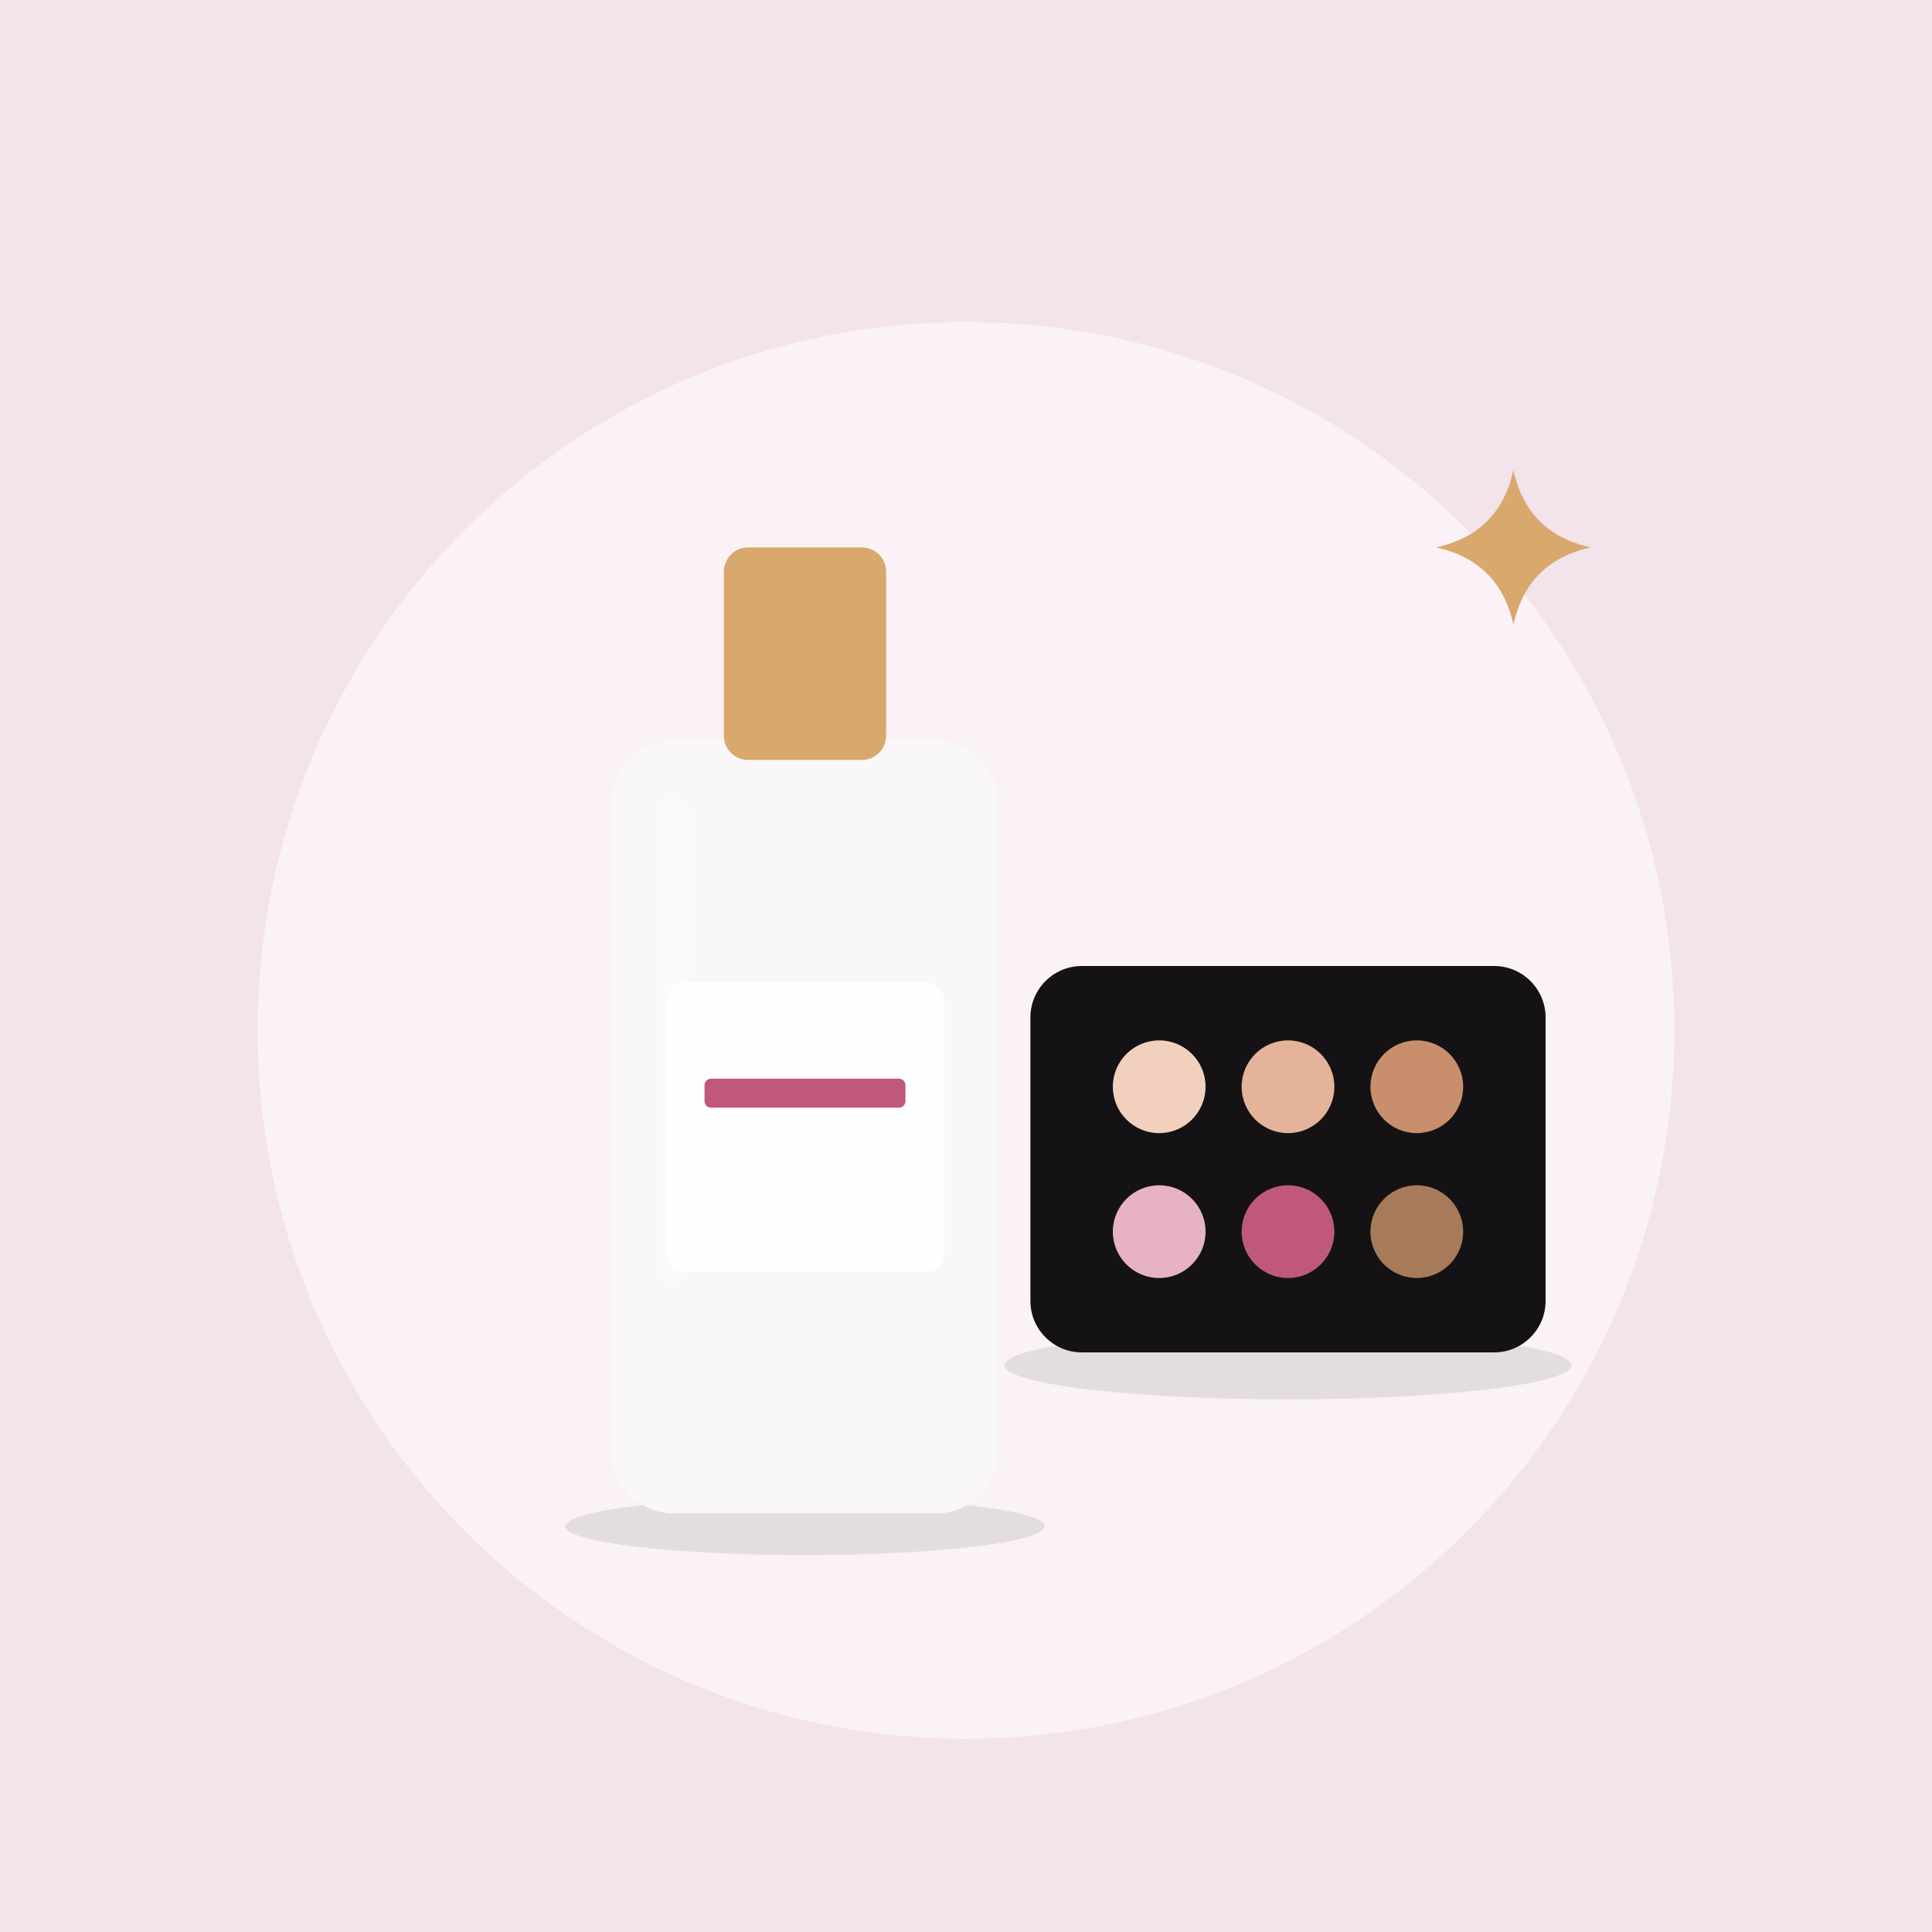
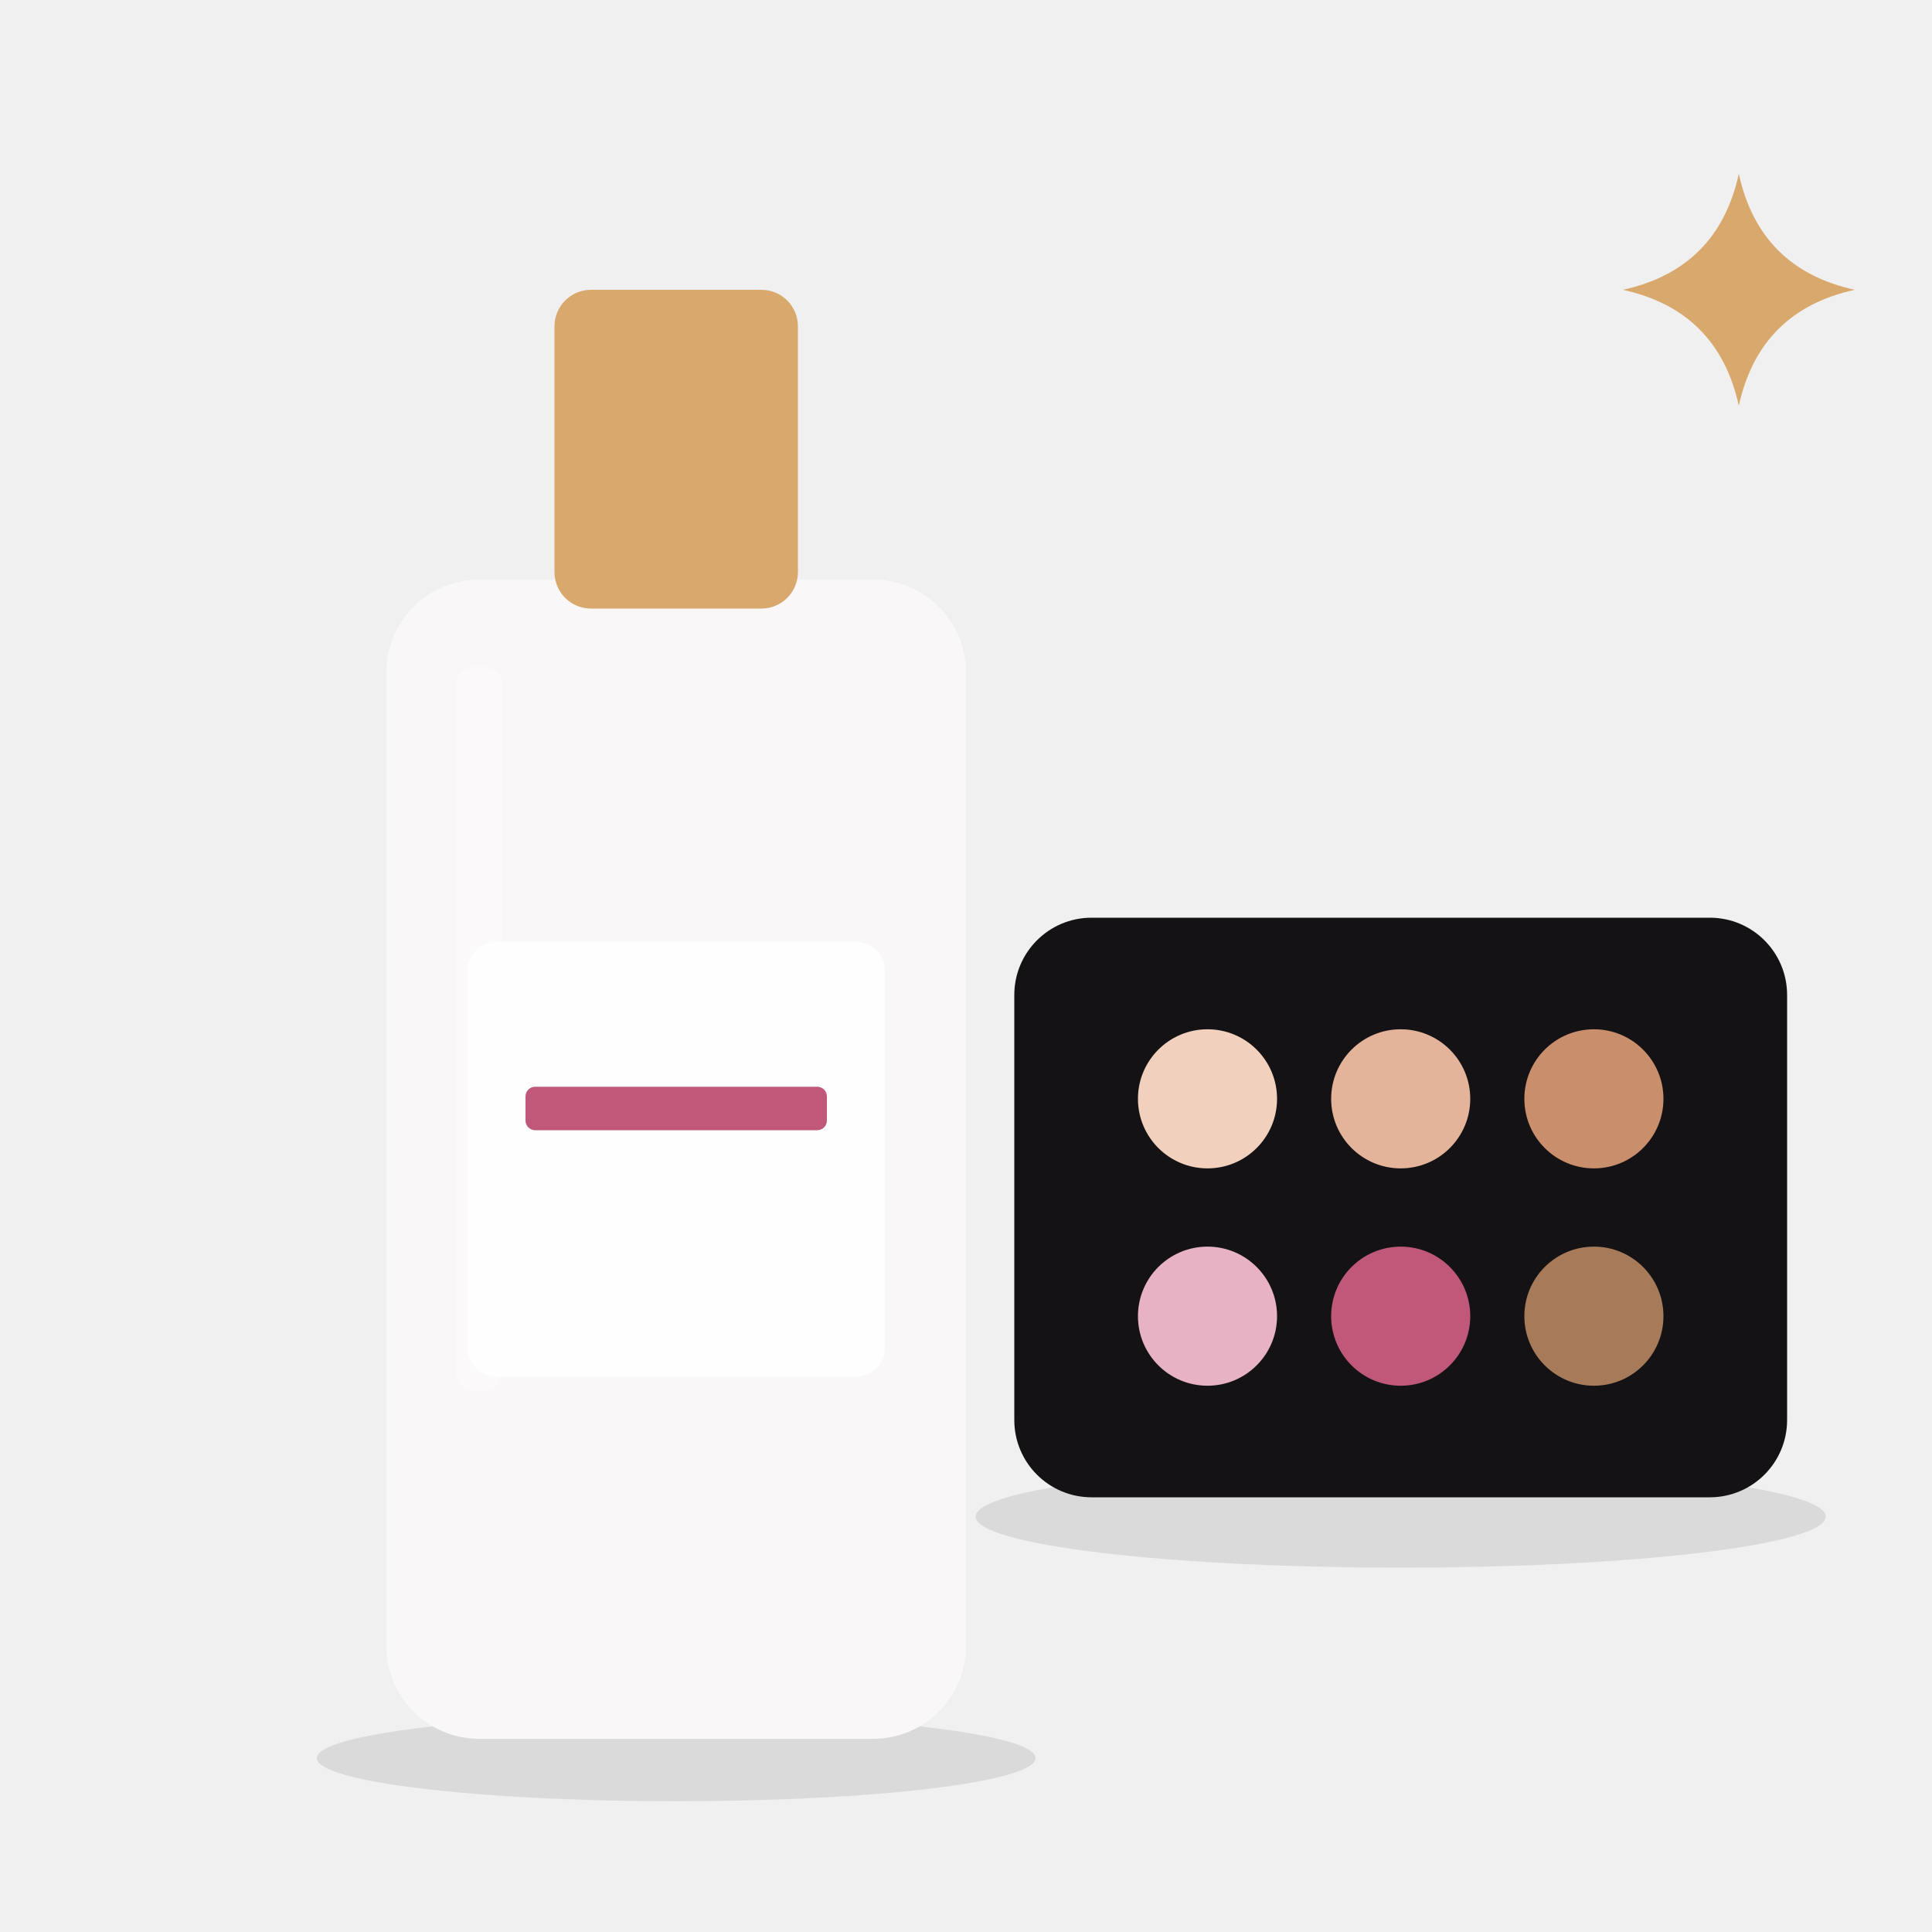
- <svg xmlns="http://www.w3.org/2000/svg" viewBox="0 0 600 600" width="600" height="600">
-   <rect width="600" height="600" fill="#f3e3ea" />
-   <circle cx="300" cy="320" r="220" fill="#ffffff" opacity=".55" />
+ <svg xmlns="http://www.w3.org/2000/svg" viewBox="110 110 400 400" width="400" height="400" data-bg="#f3e3ea">
  <ellipse cx="250.0" cy="474" rx="74.4" ry="8.928" fill="#141214" opacity=".10" />
  <rect x="190" y="230.0" width="120" height="240.0" rx="19.2" fill="#faf7f8" />
  <rect x="224.8" y="170" width="50.4" height="66.0" rx="7.56" fill="#d9a86c" />
  <rect x="206.8" y="305.0" width="86.4" height="90.0" rx="6" fill="#ffffff" opacity=".92" />
  <rect x="218.8" y="335.0" width="62.4" height="9.0" rx="2" fill="#c0587a" />
  <rect x="204.4" y="248.0" width="9.6" height="150.0" rx="4" fill="#ffffff" opacity=".25" />
  <ellipse cx="400.0" cy="424" rx="88.0" ry="10.56" fill="#141214" opacity=".10" />
  <rect x="320" y="300" width="160" height="120" rx="16" fill="#141214" />
  <circle cx="360.0" cy="337.5" r="14.4" fill="#f1d1bd" />
  <circle cx="400.0" cy="337.5" r="14.4" fill="#e3b49a" />
  <circle cx="440.0" cy="337.5" r="14.4" fill="#c98e6c" />
  <circle cx="360.0" cy="382.5" r="14.4" fill="#e7b3c4" />
  <circle cx="400.0" cy="382.5" r="14.4" fill="#c0587a" />
  <circle cx="440.0" cy="382.5" r="14.4" fill="#a77b5a" />
  <path d="M470,146 Q474.32,165.68 494,170 Q474.32,174.32 470,194 Q465.68,174.32 446,170 Q465.68,165.68 470,146 Z" fill="#d9a86c" />
</svg>
